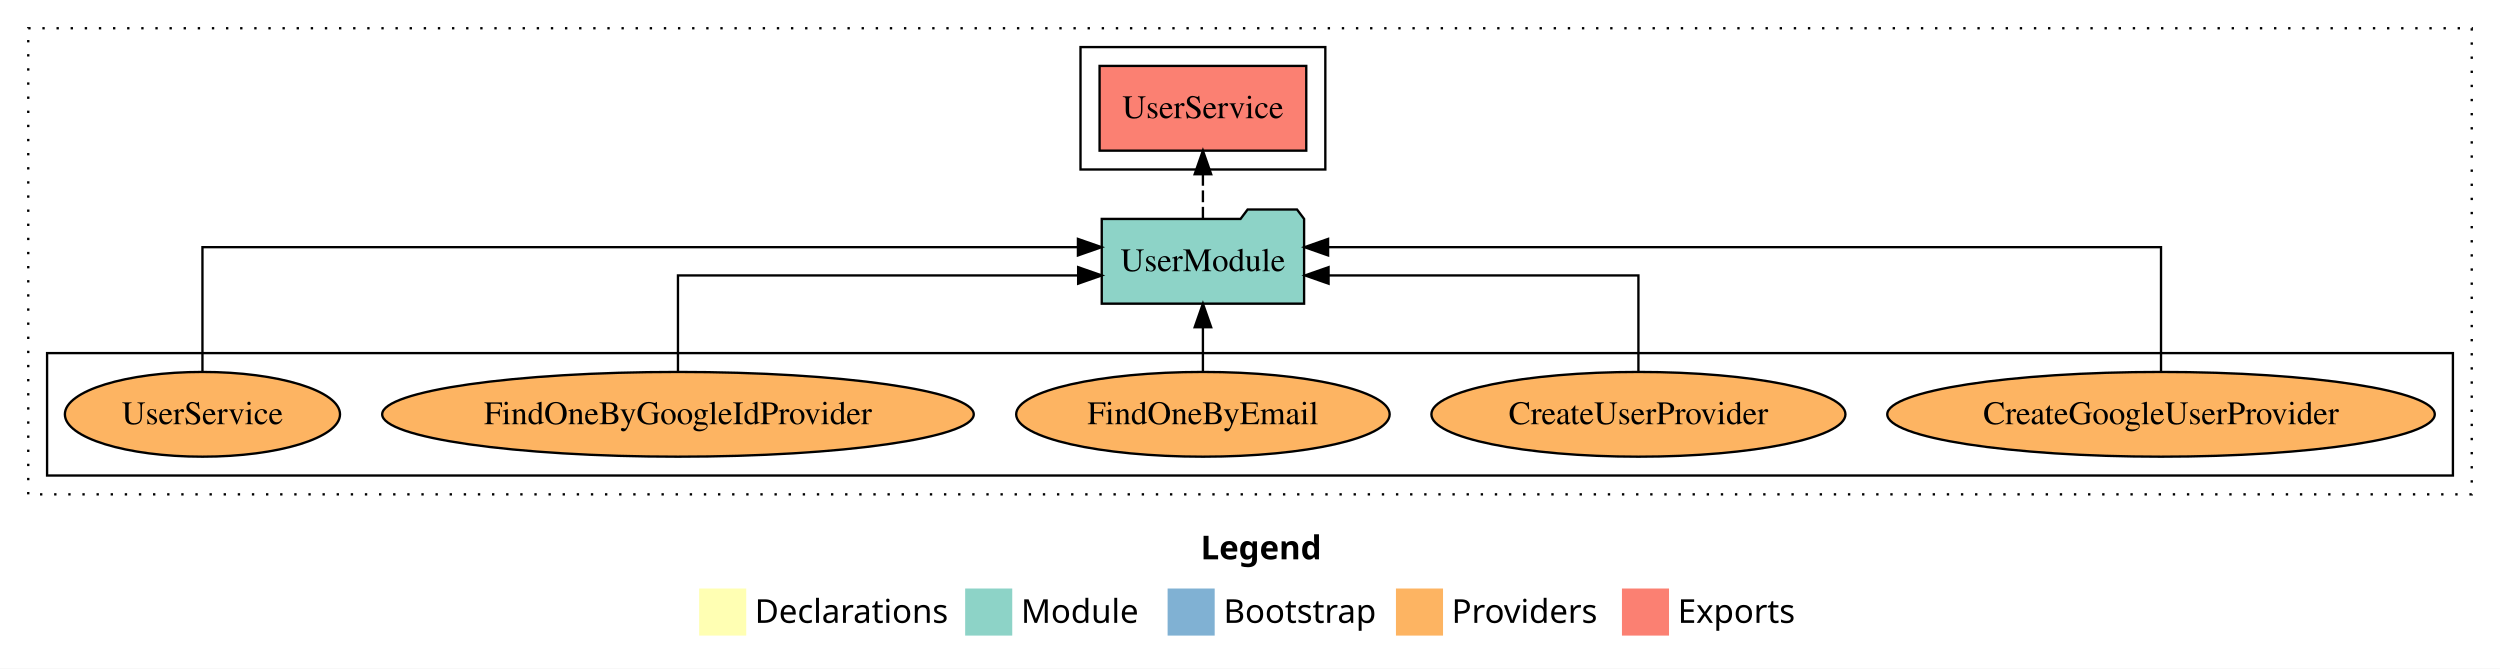
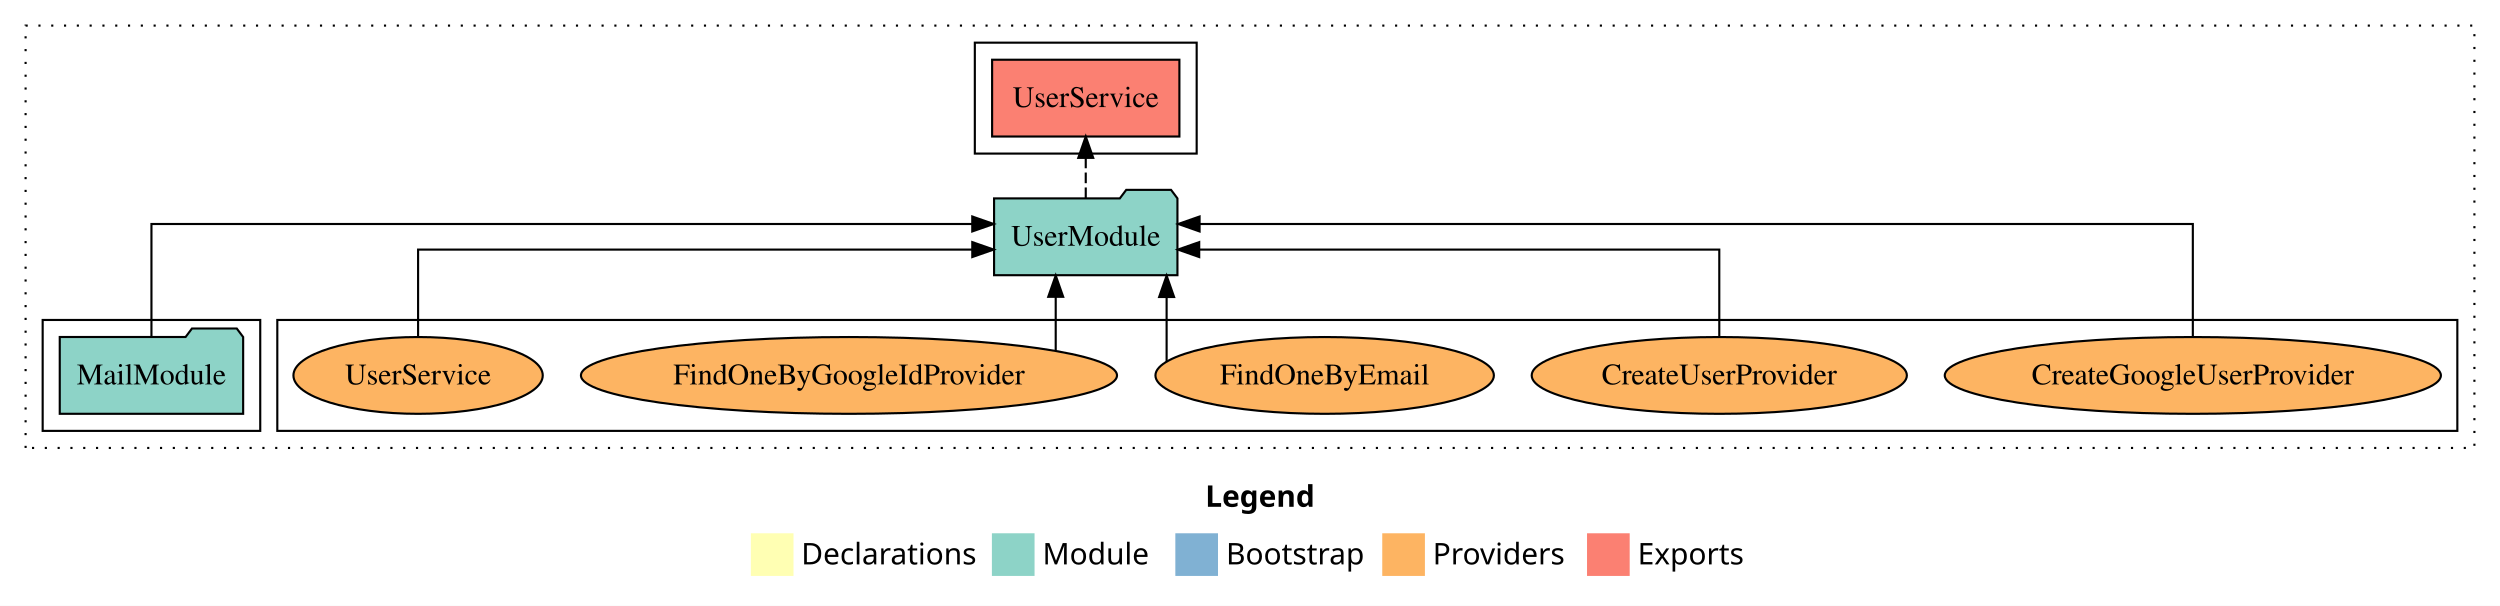
- <svg xmlns="http://www.w3.org/2000/svg" width="1062pt" height="284pt" viewBox="0.00 0.00 1062.00 284.00">
+ <svg xmlns="http://www.w3.org/2000/svg" width="1172pt" height="284pt" viewBox="0.00 0.00 1172.00 284.00">
  <g id="graph0" class="graph" transform="scale(1 1) rotate(0) translate(4 280)">
-     <polygon fill="white" stroke="transparent" points="-4,4 -4,-280 1058,-280 1058,4 -4,4" />
-     <text text-anchor="start" x="506.01" y="-42.4" font-family="Times-12" font-weight="bold" font-size="14.00">Legend</text>
-     <polygon fill="#ffffb3" stroke="transparent" points="293,-10 293,-30 313,-30 313,-10 293,-10" />
-     <text text-anchor="start" x="316.63" y="-15.4" font-family="Times-12" font-size="14.00">  Declarations</text>
-     <polygon fill="#8dd3c7" stroke="transparent" points="406,-10 406,-30 426,-30 426,-10 406,-10" />
-     <text text-anchor="start" x="429.73" y="-15.4" font-family="Times-12" font-size="14.00">  Module</text>
-     <polygon fill="#80b1d3" stroke="transparent" points="492,-10 492,-30 512,-30 512,-10 492,-10" />
-     <text text-anchor="start" x="515.78" y="-15.4" font-family="Times-12" font-size="14.00">  Bootstrap</text>
-     <polygon fill="#fdb462" stroke="transparent" points="589,-10 589,-30 609,-30 609,-10 589,-10" />
-     <text text-anchor="start" x="612.67" y="-15.4" font-family="Times-12" font-size="14.00">  Providers</text>
-     <polygon fill="#fb8072" stroke="transparent" points="685,-10 685,-30 705,-30 705,-10 685,-10" />
-     <text text-anchor="start" x="708.73" y="-15.4" font-family="Times-12" font-size="14.00">  Exports</text>
+     <polygon fill="white" stroke="transparent" points="-4,4 -4,-280 1168,-280 1168,4 -4,4" />
+     <text text-anchor="start" x="561.01" y="-42.4" font-family="Times-12" font-weight="bold" font-size="14.00">Legend</text>
+     <polygon fill="#ffffb3" stroke="transparent" points="348,-10 348,-30 368,-30 368,-10 348,-10" />
+     <text text-anchor="start" x="371.63" y="-15.4" font-family="Times-12" font-size="14.00">  Declarations</text>
+     <polygon fill="#8dd3c7" stroke="transparent" points="461,-10 461,-30 481,-30 481,-10 461,-10" />
+     <text text-anchor="start" x="484.73" y="-15.4" font-family="Times-12" font-size="14.00">  Module</text>
+     <polygon fill="#80b1d3" stroke="transparent" points="547,-10 547,-30 567,-30 567,-10 547,-10" />
+     <text text-anchor="start" x="570.78" y="-15.4" font-family="Times-12" font-size="14.00">  Bootstrap</text>
+     <polygon fill="#fdb462" stroke="transparent" points="644,-10 644,-30 664,-30 664,-10 644,-10" />
+     <text text-anchor="start" x="667.67" y="-15.4" font-family="Times-12" font-size="14.00">  Providers</text>
+     <polygon fill="#fb8072" stroke="transparent" points="740,-10 740,-30 760,-30 760,-10 740,-10" />
+     <text text-anchor="start" x="763.73" y="-15.4" font-family="Times-12" font-size="14.00">  Exports</text>
    <g id="clust1" class="cluster">
-       <polygon fill="none" stroke="black" stroke-dasharray="1,5" points="8,-70 8,-268 1046,-268 1046,-70 8,-70" />
+       <polygon fill="none" stroke="black" stroke-dasharray="1,5" points="8,-70 8,-268 1156,-268 1156,-70 8,-70" />
+     </g>
+     <g id="clust4" class="cluster">
+       <polygon fill="none" stroke="black" points="453,-208 453,-260 557,-260 557,-208 453,-208" />
    </g>
    <g id="clust6" class="cluster">
-       <polygon fill="none" stroke="black" points="16,-78 16,-130 1038,-130 1038,-78 16,-78" />
+       <polygon fill="none" stroke="black" points="126,-78 126,-130 1148,-130 1148,-78 126,-78" />
    </g>
-     <g id="clust4" class="cluster">
-       <polygon fill="none" stroke="black" points="455,-208 455,-260 559,-260 559,-208 455,-208" />
+     <g id="clust3" class="cluster">
+       <polygon fill="none" stroke="black" points="16,-78 16,-130 118,-130 118,-78 16,-78" />
    </g>
    <g id="node1" class="node">
-       <polygon fill="#fb8072" stroke="black" points="550.9,-252 463.1,-252 463.1,-216 550.9,-216 550.9,-252" />
-       <text text-anchor="middle" x="507" y="-229.8" font-family="Times,serif" font-size="14.00">UserService </text>
+       <polygon fill="#8dd3c7" stroke="black" points="109.99,-122 106.99,-126 85.99,-126 82.99,-122 24.01,-122 24.01,-86 109.99,-86 109.99,-122" />
+       <text text-anchor="middle" x="67" y="-99.8" font-family="Times,serif" font-size="14.00">MailModule</text>
    </g>
    <g id="node2" class="node">
-       <polygon fill="#8dd3c7" stroke="black" points="549.98,-187 546.98,-191 525.98,-191 522.98,-187 464.02,-187 464.02,-151 549.98,-151 549.98,-187" />
-       <text text-anchor="middle" x="507" y="-164.8" font-family="Times,serif" font-size="14.00">UserModule</text>
+       <polygon fill="#8dd3c7" stroke="black" points="547.98,-187 544.98,-191 523.98,-191 520.98,-187 462.02,-187 462.02,-151 547.98,-151 547.98,-187" />
+       <text text-anchor="middle" x="505" y="-164.8" font-family="Times,serif" font-size="14.00">UserModule</text>
    </g>
    <g id="edge1" class="edge">
-       <path fill="none" stroke="black" stroke-dasharray="5,2" d="M507,-187.11C507,-187.11 507,-205.99 507,-205.99" />
-       <polygon fill="black" stroke="black" points="503.5,-205.99 507,-215.99 510.5,-205.99 503.5,-205.99" />
+       <path fill="none" stroke="black" d="M67,-122.28C67,-143.32 67,-175 67,-175 67,-175 451.8,-175 451.8,-175" />
+       <polygon fill="black" stroke="black" points="451.8,-178.5 461.8,-175 451.8,-171.5 451.8,-178.5" />
    </g>
    <g id="node3" class="node">
-       <ellipse fill="#fdb462" stroke="black" cx="914" cy="-104" rx="116.29" ry="18" />
-       <text text-anchor="middle" x="914" y="-99.8" font-family="Times,serif" font-size="14.00">CreateGoogleUserProvider</text>
+       <polygon fill="#fb8072" stroke="black" points="548.9,-252 461.1,-252 461.1,-216 548.9,-216 548.9,-252" />
+       <text text-anchor="middle" x="505" y="-229.8" font-family="Times,serif" font-size="14.00">UserService </text>
    </g>
    <g id="edge2" class="edge">
-       <path fill="none" stroke="black" d="M914,-122.28C914,-143.32 914,-175 914,-175 914,-175 560.17,-175 560.17,-175" />
-       <polygon fill="black" stroke="black" points="560.17,-171.5 550.17,-175 560.17,-178.5 560.17,-171.5" />
+       <path fill="none" stroke="black" stroke-dasharray="5,2" d="M505,-187.11C505,-187.11 505,-205.99 505,-205.99" />
+       <polygon fill="black" stroke="black" points="501.5,-205.99 505,-215.99 508.5,-205.99 501.5,-205.99" />
    </g>
    <g id="node4" class="node">
-       <ellipse fill="#fdb462" stroke="black" cx="692" cy="-104" rx="87.94" ry="18" />
-       <text text-anchor="middle" x="692" y="-99.8" font-family="Times,serif" font-size="14.00">CreateUserProvider</text>
+       <ellipse fill="#fdb462" stroke="black" cx="1024" cy="-104" rx="116.29" ry="18" />
+       <text text-anchor="middle" x="1024" y="-99.8" font-family="Times,serif" font-size="14.00">CreateGoogleUserProvider</text>
    </g>
    <g id="edge3" class="edge">
-       <path fill="none" stroke="black" d="M692,-122.02C692,-139.37 692,-163 692,-163 692,-163 560.37,-163 560.37,-163" />
-       <polygon fill="black" stroke="black" points="560.37,-159.5 550.37,-163 560.37,-166.5 560.37,-159.5" />
+       <path fill="none" stroke="black" d="M1024,-122.28C1024,-143.32 1024,-175 1024,-175 1024,-175 558.36,-175 558.36,-175" />
+       <polygon fill="black" stroke="black" points="558.36,-171.5 548.36,-175 558.36,-178.5 558.36,-171.5" />
    </g>
    <g id="node5" class="node">
-       <ellipse fill="#fdb462" stroke="black" cx="507" cy="-104" rx="79.33" ry="18" />
-       <text text-anchor="middle" x="507" y="-99.8" font-family="Times,serif" font-size="14.00">FindOneByEmail</text>
+       <ellipse fill="#fdb462" stroke="black" cx="802" cy="-104" rx="87.94" ry="18" />
+       <text text-anchor="middle" x="802" y="-99.8" font-family="Times,serif" font-size="14.00">CreateUserProvider</text>
    </g>
    <g id="edge4" class="edge">
-       <path fill="none" stroke="black" d="M507,-122.11C507,-122.11 507,-140.99 507,-140.99" />
-       <polygon fill="black" stroke="black" points="503.5,-140.99 507,-150.99 510.5,-140.99 503.5,-140.99" />
+       <path fill="none" stroke="black" d="M802,-122.02C802,-139.37 802,-163 802,-163 802,-163 558.19,-163 558.19,-163" />
+       <polygon fill="black" stroke="black" points="558.19,-159.5 548.19,-163 558.19,-166.5 558.19,-159.5" />
    </g>
    <g id="node6" class="node">
-       <ellipse fill="#fdb462" stroke="black" cx="284" cy="-104" rx="125.65" ry="18" />
-       <text text-anchor="middle" x="284" y="-99.8" font-family="Times,serif" font-size="14.00">FindOneByGoogleIdProvider</text>
+       <ellipse fill="#fdb462" stroke="black" cx="617" cy="-104" rx="79.33" ry="18" />
+       <text text-anchor="middle" x="617" y="-99.8" font-family="Times,serif" font-size="14.00">FindOneByEmail</text>
    </g>
    <g id="edge5" class="edge">
-       <path fill="none" stroke="black" d="M284,-122.02C284,-139.37 284,-163 284,-163 284,-163 454,-163 454,-163" />
-       <polygon fill="black" stroke="black" points="454,-166.5 464,-163 454,-159.5 454,-166.5" />
+       <path fill="none" stroke="black" d="M542.91,-110.47C542.91,-110.47 542.91,-140.78 542.91,-140.78" />
+       <polygon fill="black" stroke="black" points="539.41,-140.78 542.91,-150.78 546.41,-140.78 539.41,-140.78" />
    </g>
    <g id="node7" class="node">
-       <ellipse fill="#fdb462" stroke="black" cx="82" cy="-104" rx="58.44" ry="18" />
-       <text text-anchor="middle" x="82" y="-99.8" font-family="Times,serif" font-size="14.00">UserService</text>
+       <ellipse fill="#fdb462" stroke="black" cx="394" cy="-104" rx="125.65" ry="18" />
+       <text text-anchor="middle" x="394" y="-99.8" font-family="Times,serif" font-size="14.00">FindOneByGoogleIdProvider</text>
    </g>
    <g id="edge6" class="edge">
-       <path fill="none" stroke="black" d="M82,-122.28C82,-143.32 82,-175 82,-175 82,-175 453.91,-175 453.91,-175" />
-       <polygon fill="black" stroke="black" points="453.91,-178.5 463.91,-175 453.91,-171.5 453.91,-178.5" />
+       <path fill="none" stroke="black" d="M490.92,-115.62C490.92,-115.62 490.92,-140.85 490.92,-140.85" />
+       <polygon fill="black" stroke="black" points="487.42,-140.85 490.92,-150.85 494.42,-140.85 487.42,-140.85" />
+     </g>
+     <g id="node8" class="node">
+       <ellipse fill="#fdb462" stroke="black" cx="192" cy="-104" rx="58.44" ry="18" />
+       <text text-anchor="middle" x="192" y="-99.8" font-family="Times,serif" font-size="14.00">UserService</text>
+     </g>
+     <g id="edge7" class="edge">
+       <path fill="none" stroke="black" d="M192,-122.02C192,-139.37 192,-163 192,-163 192,-163 451.81,-163 451.81,-163" />
+       <polygon fill="black" stroke="black" points="451.81,-166.5 461.81,-163 451.81,-159.5 451.81,-166.5" />
    </g>
  </g>
</svg>
